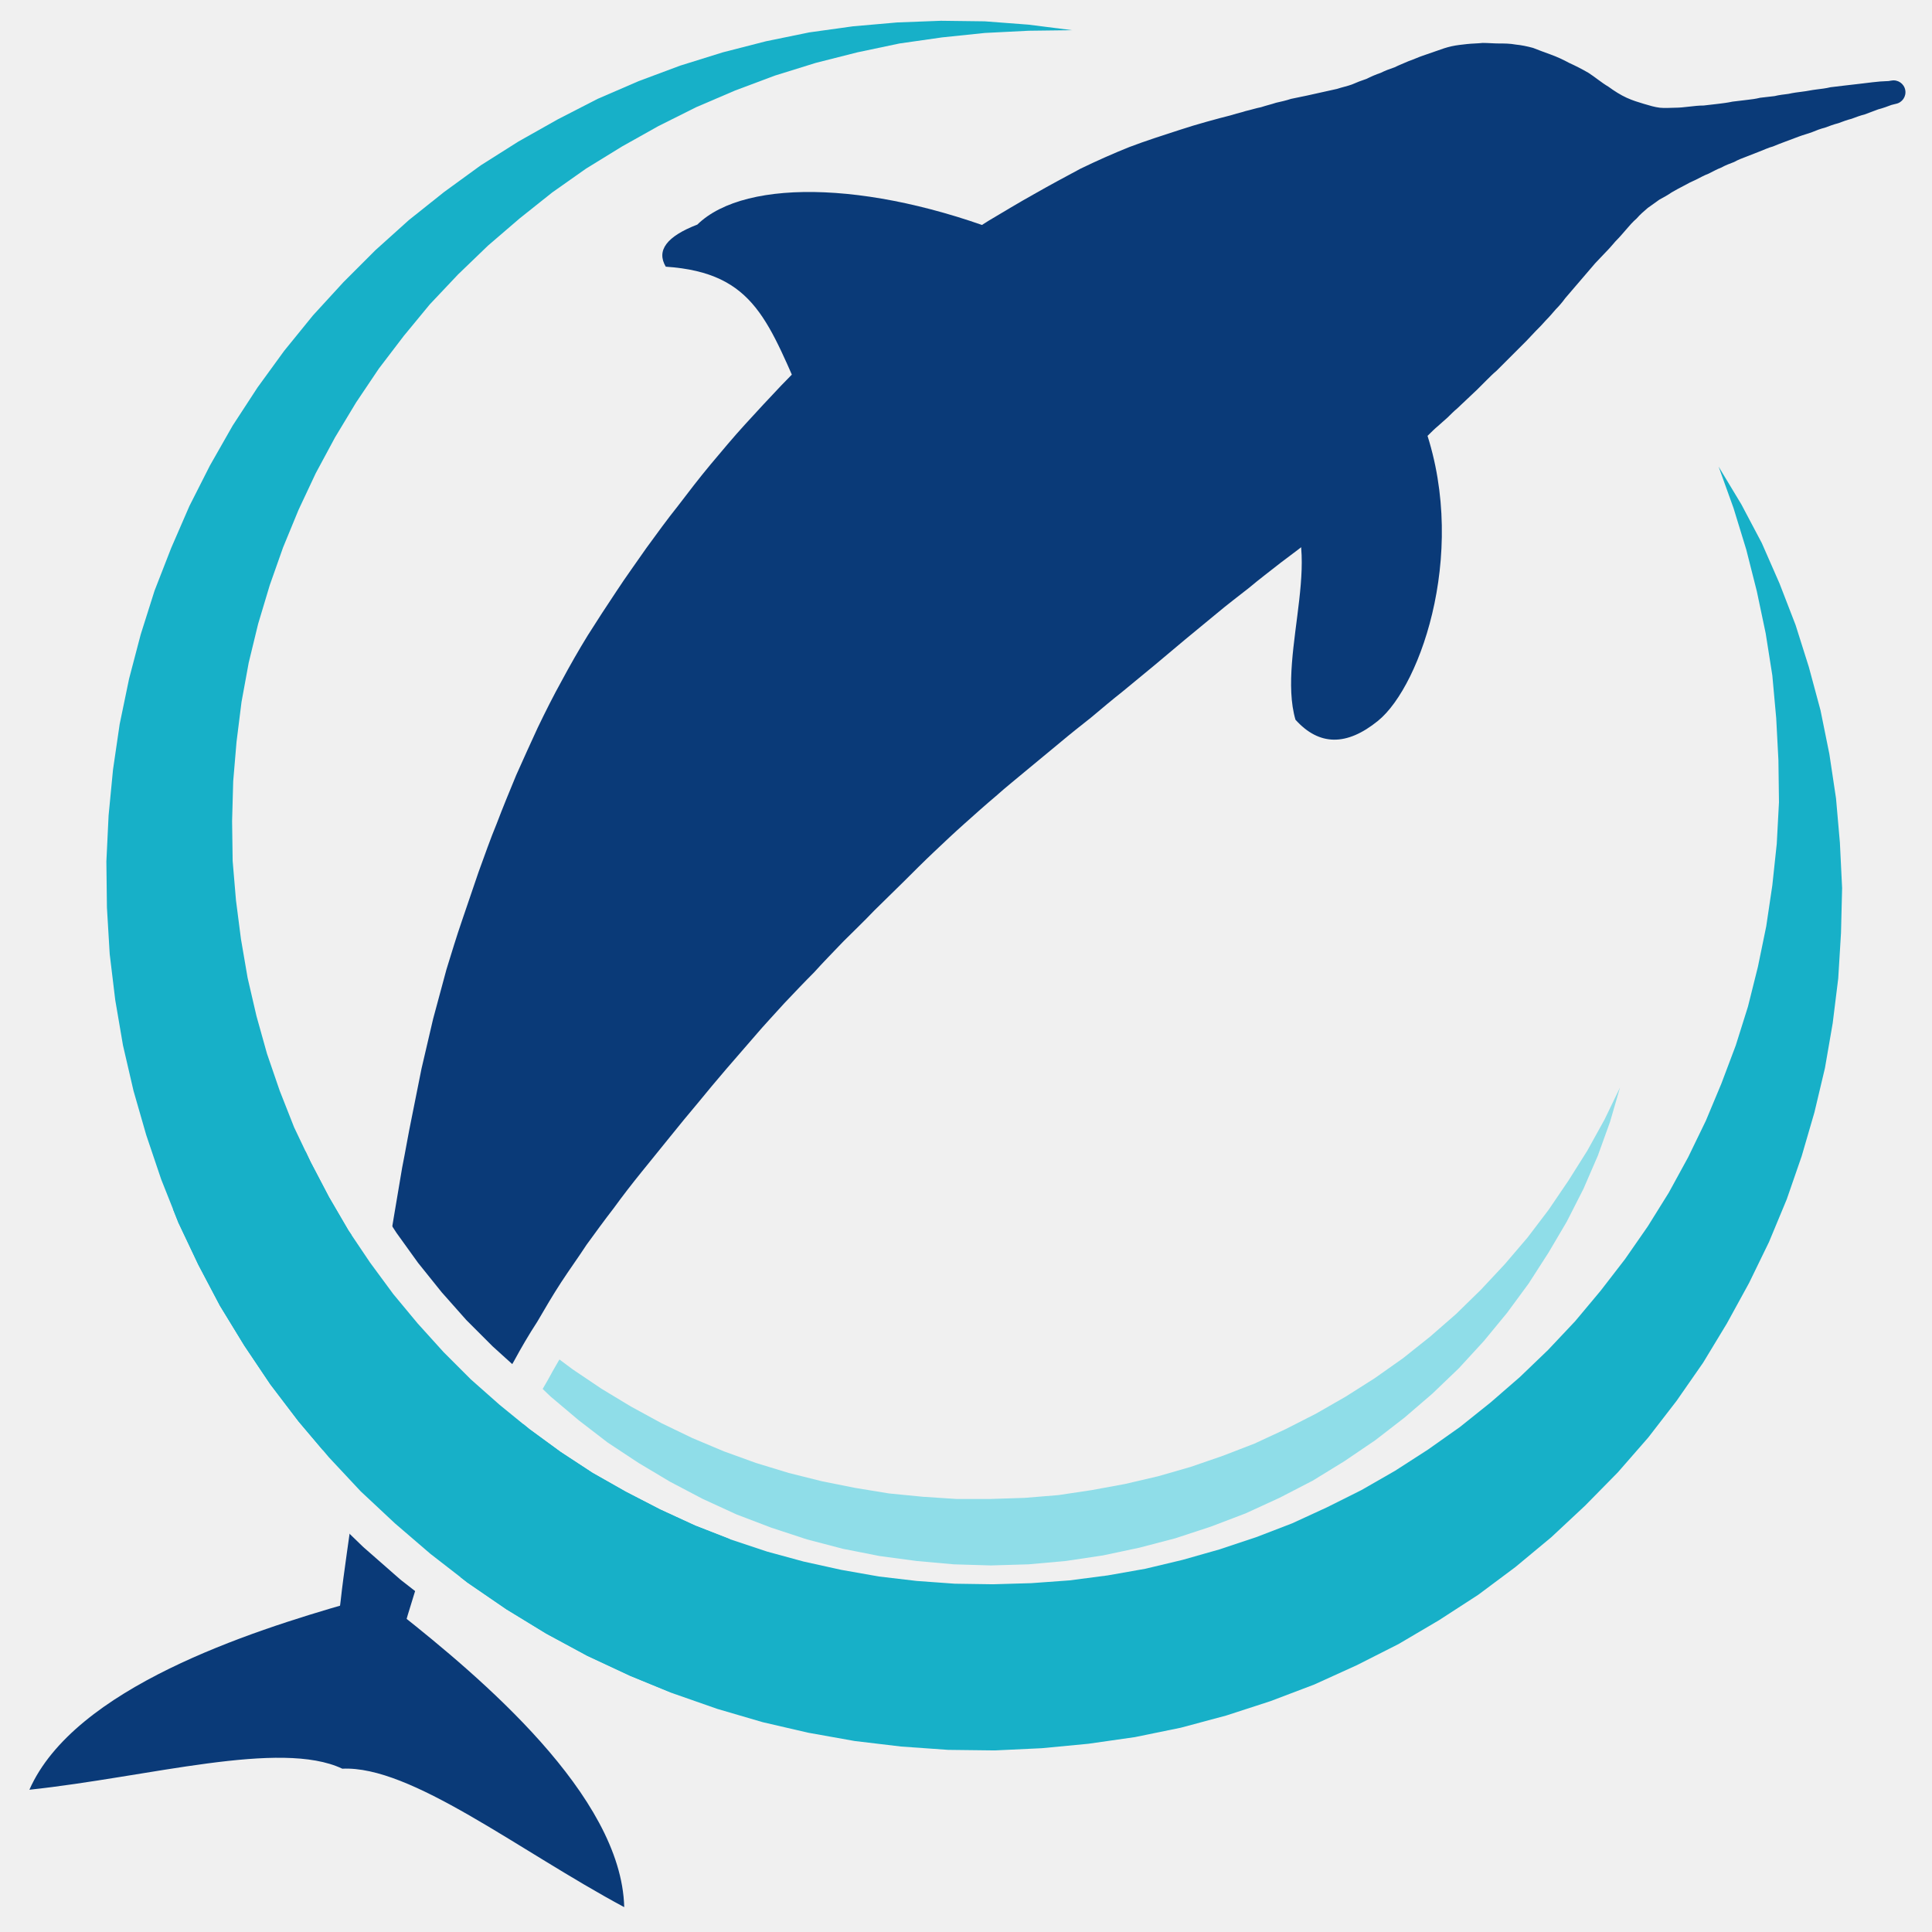
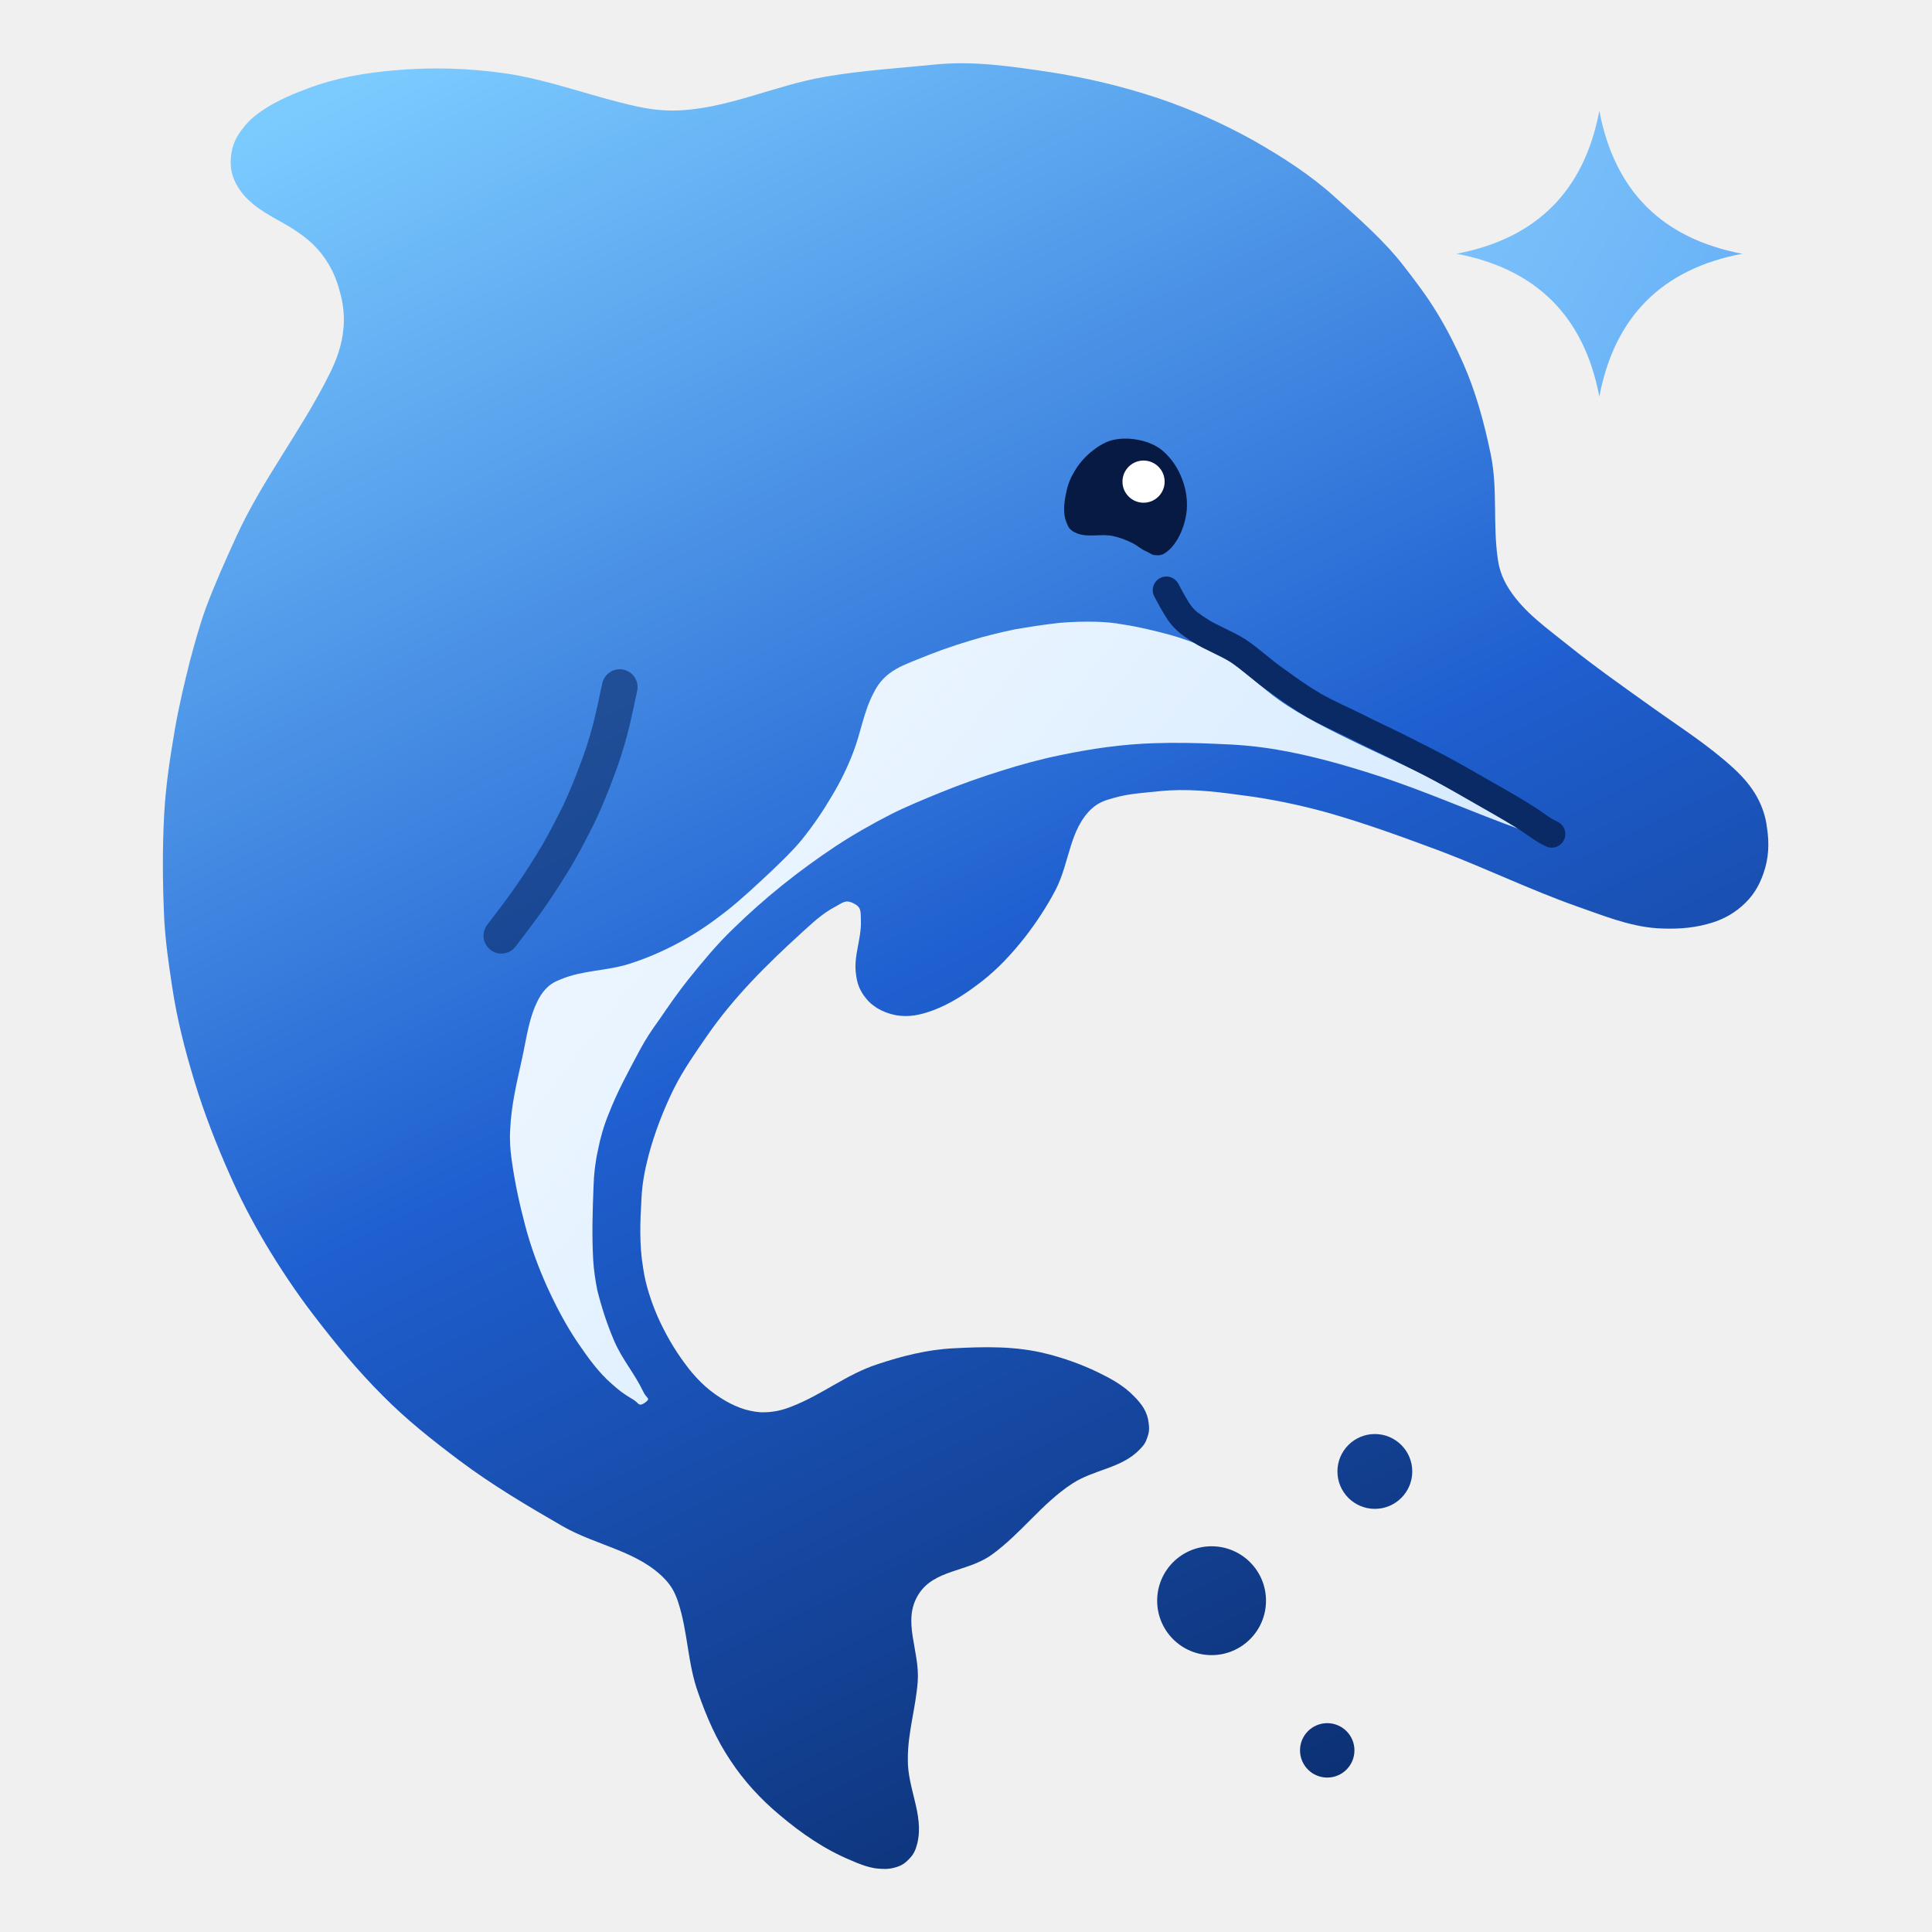
- <svg xmlns="http://www.w3.org/2000/svg" viewBox="47 73 300 300">
+ <svg xmlns="http://www.w3.org/2000/svg" viewBox="-38.2 -8.6 568 568">
  <defs>
-     <g id="mk-dol">
-       <path d="M85.1,346.8C67.3,351.9 35.5,362.1 27.4,380.5C49,378.2 72.7,371.4 83.9,376.7C96.3,376.1 115.6,391.4 134.8,401.7C134.3,381.5 108.7,360.1 94.2,348.6Z" />
-       <path d="M206.8,100.8C180.9,90 156.8,89.3 148,97.9Q139.7,101.1 142.3,105.5C158.6,106.6 160.8,115.6 167.8,131.2Z" />
-       <path d="M278.7,132.8C287.6,155.6 278.8,181.1 270.9,187.5Q262.4,194.4 256,187.3C252.5,175.3 262.3,155.1 253,147.2Z" />
-       <path d="M82.6,354.9C82.8,353.5 83.2,349.3 83.6,346.4C83.9,343.6 84.3,340.8 84.7,337.9C85.1,335.1 85.5,332.3 85.9,329.4C86.3,326.6 86.8,323.7 87.2,320.9C87.6,318 87.9,315.1 88.3,312.2C88.7,309.4 89,306.4 89.4,303.5C89.8,300.6 90.1,297.7 90.5,294.8C90.9,291.8 91.3,288.9 91.8,285.9C92.2,283 92.7,280.1 93.2,277.1C93.7,274.2 94.2,271.2 94.7,268.2C95.3,265.2 95.8,262.2 96.4,259.3C97,256.3 97.6,253.3 98.2,250.3C98.9,247.3 99.6,244.3 100.3,241.3C101.1,238.3 101.9,235.4 102.7,232.4C103.6,229.5 104.5,226.5 105.5,223.6C106.5,220.7 107.5,217.7 108.5,214.8C109.6,211.8 110.6,208.9 111.8,206C112.9,203.1 114.1,200.2 115.3,197.3C116.6,194.4 117.9,191.5 119.2,188.7C120.6,185.8 122,183 123.5,180.3C125,177.5 126.6,174.7 128.2,172.1C129.9,169.4 131.6,166.8 133.4,164.1C135.1,161.5 137,158.9 138.8,156.3C140.7,153.7 142.5,151.2 144.5,148.7C146.4,146.2 148.4,143.6 150.4,141.2C152.5,138.7 154.5,136.3 156.6,134C158.8,131.6 161,129.2 163.2,126.9C165.4,124.6 167.7,122.4 170,120.3C172.4,118.1 174.8,115.9 177.3,113.9C179.7,111.8 182.2,109.8 184.8,107.9C187.3,106 189.9,104.2 192.6,102.4C195.2,100.6 197.9,98.9 200.6,97.2C203.3,95.6 206.1,93.9 208.8,92.4C211.6,90.8 214.4,89.3 217.2,87.8C220.1,86.4 223,85.1 226,83.9C228.9,82.8 232,81.8 235.1,80.8C238.1,79.8 242.2,78.7 244.2,78.2C246.2,77.6 246.1,77.7 247,77.4C247.9,77.2 248.8,76.9 249.8,76.7C250.7,76.4 251.6,76.2 252.5,75.9C253.4,75.7 254.3,75.5 255.2,75.2C256.2,75 257.1,74.8 258.1,74.6C259,74.4 259.9,74.2 260.8,74C261.7,73.8 262.6,73.6 263.5,73.4C264.4,73.1 265.4,72.9 266.2,72.6C267.1,72.2 267.9,71.9 268.8,71.6C269.6,71.2 270.5,70.8 271.4,70.5C272.2,70.1 273,69.8 273.9,69.5C274.7,69.1 275.5,68.8 276.4,68.4C277.3,68.1 278.1,67.7 279,67.4C279.9,67.1 280.7,66.8 281.6,66.5C282.4,66.2 283.3,65.9 284.2,65.7C285.1,65.5 286.1,65.4 287,65.3C287.9,65.2 288.9,65.2 289.8,65.1C290.8,65.1 291.8,65.2 292.8,65.2C293.7,65.2 294.7,65.2 295.8,65.4C296.8,65.5 297.8,65.7 298.9,66C299.9,66.4 301,66.8 302.1,67.2C303.2,67.6 304.3,68.1 305.4,68.7C306.5,69.2 307.7,69.8 308.9,70.5C310,71.2 311.3,72.3 312.5,73C313.6,73.8 314.7,74.5 315.8,75C316.9,75.5 317.9,75.8 318.9,76.1C319.9,76.4 320.9,76.7 321.8,76.8C322.8,76.9 323.6,76.8 324.5,76.8C325.4,76.8 326.2,76.7 327.1,76.6C328,76.5 328.8,76.4 329.7,76.4C330.6,76.3 331.4,76.2 332.3,76.1C333.1,76 334,75.9 334.9,75.7C335.7,75.6 336.6,75.5 337.4,75.4C338.3,75.3 339.1,75.2 339.9,75C340.8,74.9 341.6,74.8 342.5,74.7C343.3,74.5 344.2,74.4 345,74.3C345.9,74.1 346.7,74 347.5,73.9C348.4,73.8 349.2,73.6 350.1,73.5C350.9,73.4 351.8,73.3 352.6,73.1C353.4,73 354.3,72.9 355.1,72.8C356,72.7 356.8,72.6 357.7,72.5C358.5,72.4 359.4,72.3 360.2,72.2C361,72.1 362.2,72 362.7,72C363.3,72 363.4,71.9 363.6,71.9A2.1,2.1 0 0 1 364.4,76.1C364.3,76.1 364.1,76.2 363.6,76.3C363.1,76.5 362,76.9 361.2,77.1C360.4,77.4 359.6,77.7 358.8,78C358,78.2 357.2,78.5 356.4,78.8C355.6,79 354.8,79.3 354,79.6C353.2,79.8 352.4,80.1 351.6,80.4C350.8,80.6 350,80.9 349.3,81.2C348.5,81.5 347.7,81.7 346.9,82C346.1,82.3 345.3,82.6 344.5,82.9C343.7,83.2 342.9,83.5 342.2,83.8C341.4,84 340.6,84.4 339.8,84.7C339,85 338.3,85.3 337.5,85.6C336.7,85.9 335.9,86.2 335.2,86.6C334.4,86.9 333.6,87.2 332.9,87.6C332.1,87.9 331.4,88.3 330.6,88.7C329.8,89 329.1,89.4 328.3,89.8C327.6,90.1 326.8,90.5 326.1,90.9C325.3,91.3 324.6,91.7 323.9,92.1C323.2,92.6 322.4,93 321.7,93.4C321,93.9 320.3,94.4 319.6,94.9C318.9,95.5 318.2,96.1 317.6,96.8C316.9,97.4 316.3,98.1 315.7,98.8C315.1,99.5 314.5,100.2 313.8,100.9C313.2,101.6 312.6,102.3 312,102.9C311.3,103.6 310.7,104.3 310.1,104.9C309.5,105.6 308.9,106.3 308.3,107C307.7,107.7 307.1,108.4 306.5,109.1C305.9,109.8 305.3,110.5 304.7,111.2C304.2,111.9 303.6,112.6 303,113.2C302.4,113.9 301.8,114.6 301.2,115.2C300.6,115.9 300,116.5 299.4,117.1C298.8,117.7 298.3,118.3 297.7,118.9C297.1,119.5 296.5,120.1 295.9,120.7C295.3,121.3 294.7,121.9 294.1,122.5C293.5,123.1 292.9,123.7 292.3,124.3C291.7,124.8 291.1,125.4 290.5,126C289.9,126.6 289.4,127.1 288.8,127.7C288.2,128.3 287.6,128.8 287,129.4C286.4,130 285.8,130.5 285.2,131.1C284.6,131.6 284.1,132.1 283.5,132.7C282.9,133.2 282.3,133.8 281.7,134.3C281.1,134.8 280.6,135.3 280,135.9C279.4,136.4 278.8,137 278.2,137.5C277.6,138.1 277.8,138 276.5,139.1C275.3,140.3 272.7,142.8 270.8,144.5C268.9,146.3 267.1,148 265.2,149.7C263.2,151.3 261.3,152.8 259.3,154.4C257.4,155.9 255.4,157.4 253.4,158.9C251.5,160.4 249.5,161.9 247.6,163.5C245.7,165 243.7,166.5 241.8,168.1C239.9,169.7 238,171.2 236.1,172.8C234.2,174.4 232.3,176 230.5,177.5C228.6,179.1 226.7,180.6 224.8,182.2C222.9,183.7 221,185.3 219.1,186.9C217.2,188.4 215.3,189.9 213.4,191.5C211.5,193.1 209.5,194.7 207.6,196.3C205.7,197.9 203.8,199.4 201.9,201.1C200,202.7 198.1,204.4 196.2,206.1C194.4,207.7 192.6,209.4 190.7,211.2C188.9,212.9 187.1,214.7 185.3,216.5C183.5,218.3 181.7,220 179.9,221.8C178.1,223.7 176.2,225.5 174.4,227.3C172.6,229.2 170.8,231 169.1,232.9C167.3,234.7 165.5,236.6 163.7,238.5C161.9,240.5 160.1,242.4 158.4,244.4C156.7,246.4 154.9,248.4 153.2,250.4C151.5,252.4 149.8,254.4 148.1,256.5C146.4,258.5 144.7,260.6 143,262.7C141.3,264.8 139.6,266.9 137.9,269C136.2,271.1 134.5,273.3 132.9,275.5C131.2,277.7 129.6,279.9 128,282.1C126.5,284.4 124.9,286.6 123.4,288.9C121.9,291.2 120.5,293.6 119.1,296C117.6,298.3 116.2,300.7 114.9,303.1C113.5,305.5 112.1,307.9 110.8,310.4C109.6,312.8 108.3,315.3 107.1,317.8C106,320.3 104.8,322.9 103.8,325.5C102.7,328 101.8,330.6 100.8,333.2C99.9,335.8 99,338.4 98.2,341.1C97.3,343.7 96.5,346.4 95.7,349C94.9,351.7 93.8,355.7 93.4,357.1Z" />
-     </g>
-     <path id="mk-over" d="M143.4,363L135.4,359.8L127.6,356L120.1,351.9L112.7,347.4L105.7,342.5L98.9,337.2L92.4,331.5L86.2,325.5L80.4,319.2L74.9,312.6L69.8,305.7L65,298.5L60.7,291.1L56.8,283.5L53.3,275.7L77.2,265.3L80.5,271.7L84,277.9L87.9,283.9L92,289.6L96.5,295.2L101.2,300.5L106.2,305.5L111.5,310.3L116.9,314.8L122.6,319L128.5,322.9L134.6,326.5L140.9,329.7L147.3,332.6L153.8,335.2Z" />
-     <mask id="mk-mRing" maskUnits="userSpaceOnUse" x="-60" y="-60" width="520" height="520">
-       <rect x="-60" y="-60" width="520" height="520" fill="#fff" />
-       <use href="#mk-dol" fill="#000" stroke="#000" stroke-width="14" stroke-linejoin="round" />
-     </mask>
-     <mask id="mk-mDol" maskUnits="userSpaceOnUse" x="-60" y="-60" width="520" height="520">
-       <rect x="-60" y="-60" width="520" height="520" fill="#fff" />
-       <use href="#mk-over" fill="#000" stroke="#000" stroke-width="14" stroke-linejoin="round" />
-     </mask>
-     <clipPath id="mk-wedge">
-       <path d="M200,212L94.7,492.9L-75.2,331.4Z" />
-     </clipPath>
+     <linearGradient id="b" gradientUnits="userSpaceOnUse" x1="98.3" y1="0" x2="368.7" y2="550.9">
+       <stop stop-color="#7ccbff" />
+       <stop offset=".5" stop-color="#1f5fd0" />
+       <stop offset="1" stop-color="#0a2a66" />
+     </linearGradient>
+     <linearGradient id="w" gradientUnits="userSpaceOnUse" x1="0" y1="165.3" x2="491.7" y2="550.9">
+       <stop stop-color="#ffffff" />
+       <stop offset="1" stop-color="#b9dcff" />
+     </linearGradient>
+     <linearGradient id="s" gradientUnits="userSpaceOnUse" x1="0" y1="0" x2="491.7" y2="275.4">
+       <stop stop-color="#d9f0ff" />
+       <stop offset=".5" stop-color="#8fd1ff" />
+       <stop offset="1" stop-color="#4f9df0" />
+     </linearGradient>
  </defs>
-   <g transform="translate(200,206) scale(0.86) translate(-200,-212)">
-     <path d="M314.6,253.7L312.8,259.9L310.6,266L308,272L305,277.9L301.7,283.5L298.1,289.1L294.2,294.4L290,299.5L285.5,304.4L280.7,309L275.7,313.3L270.4,317.4L264.8,321.2L259.1,324.7L253.1,327.8L247,330.6L240.7,333L234.3,335.1L227.8,336.8L221.2,338.2L214.5,339.2L207.8,339.8L201,340L194.3,339.8L187.6,339.2L180.9,338.3L174.3,337L167.8,335.3L161.4,333.2L155.1,330.8L149,328L143.1,324.9L137.4,321.5L131.8,317.8L126.6,313.8L121.5,309.5L116.7,304.9L112.2,300.1L108,295.1L104.1,289.9L100.5,284.4L97.2,278.8L94.3,273L94.3,273L98.2,278.2L102.2,283.2L106.5,287.9L110.9,292.5L115.6,296.8L120.4,300.8L125.5,304.6L130.7,308.1L136,311.3L141.5,314.3L147.1,317L152.8,319.4L158.6,321.5L164.5,323.3L170.5,324.8L176.5,326L182.6,327L188.7,327.6L194.8,328L200.9,328L207.1,327.8L213.2,327.3L219.2,326.4L225.2,325.3L231.2,323.9L237.1,322.2L242.9,320.2L248.6,318L254.2,315.4L259.7,312.6L265.1,309.5L270.3,306.2L275.4,302.6L280.3,298.7L285,294.6L289.5,290.2L293.8,285.6L297.9,280.8L301.7,275.8L305.3,270.5L308.7,265.1L311.8,259.5L314.6,253.7Z" fill="#8fdde8" mask="url(#mk-mRing)" />
-     <g mask="url(#mk-mRing)">
-       <path d="M332.4,141.6L336.5,148.4L340.2,155.4L343.4,162.7L346.3,170.2L348.7,177.8L350.8,185.6L352.4,193.5L353.6,201.5L354.3,209.5L354.7,217.7L354.5,225.8L354,234L353,242.1L351.6,250.2L349.7,258.2L347.4,266.1L344.7,273.9L341.5,281.6L337.9,289L333.9,296.3L329.6,303.4L324.8,310.3L319.7,316.9L314.2,323.2L308.3,329.2L302.2,334.9L295.7,340.3L289,345.3L281.9,349.9L274.6,354.2L267.1,358L259.4,361.5L251.5,364.5L243.5,367.1L235.3,369.3L227,371L218.6,372.2L210.2,373L201.7,373.4L193.3,373.3L184.8,372.7L176.4,371.7L168,370.2L159.8,368.3L151.6,365.9L143.6,363.1L135.8,359.9L128.1,356.3L120.7,352.3L113.5,347.9L106.5,343.1L99.8,337.9L93.4,332.4L87.2,326.6L81.5,320.5L76,314L70.9,307.3L66.2,300.3L61.8,293.1L57.9,285.7L54.3,278.1L51.2,270.3L48.5,262.3L46.2,254.3L44.3,246.1L42.9,237.9L41.9,229.6L41.4,221.2L41.3,212.9L41.7,204.6L42.5,196.3L43.7,188.1L45.4,179.9L47.5,171.9L50,164L53,156.3L56.3,148.7L60,141.4L64.1,134.2L68.6,127.3L73.4,120.7L78.6,114.3L84.1,108.3L89.9,102.5L95.9,97.1L102.3,92L108.9,87.2L115.7,82.9L122.8,78.9L130,75.2L137.4,72L144.9,69.2L152.6,66.8L160.4,64.8L168.2,63.2L176.1,62.1L184.1,61.4L192,61.1L199.9,61.2L207.8,61.8L215.7,62.8L215.7,62.8L207.8,62.9L199.9,63.3L192.2,64.1L184.5,65.2L176.9,66.8L169.4,68.7L162,71L154.8,73.7L147.8,76.7L141,80.1L134.4,83.8L127.9,87.8L121.8,92.1L115.9,96.8L110.2,101.7L104.8,106.9L99.7,112.3L95,118L90.5,123.9L86.4,130L82.6,136.3L79.1,142.8L76,149.4L73.2,156.2L70.8,163L68.7,170L67,177L65.7,184.1L64.8,191.3L64.2,198.4L64,205.6L64.1,212.8L64.7,219.9L65.6,226.9L66.8,233.9L68.4,240.8L70.3,247.6L72.6,254.3L75.2,260.9L78.2,267.2L81.5,273.5L85,279.5L88.9,285.3L93.1,291L97.5,296.3L102.2,301.5L107.1,306.4L112.3,311L117.7,315.4L123.3,319.5L129.1,323.3L135.1,326.7L141.3,329.9L147.6,332.8L154,335.3L160.6,337.5L167.2,339.3L174,340.8L180.8,342L187.6,342.8L194.5,343.3L201.4,343.4L208.3,343.2L215.2,342.7L222.1,341.8L228.9,340.6L235.6,339L242.3,337.1L248.9,334.9L255.4,332.4L261.7,329.5L267.9,326.4L274,322.9L279.9,319.1L285.7,315L291.2,310.6L296.5,306L301.6,301.1L306.5,295.9L311.1,290.4L315.5,284.7L319.6,278.8L323.4,272.7L326.9,266.3L330.1,259.7L332.9,253L335.5,246.1L337.7,239.1L339.5,231.9L341,224.6L342.1,217.2L342.9,209.7L343.3,202.2L343.2,194.6L342.8,187L342.1,179.3L340.9,171.7L339.3,164.1L337.4,156.6L335.1,149.1L332.4,141.6Z" fill="#17b0c8" />
-     </g>
-     <g mask="url(#mk-mDol)">
-       <use href="#mk-dol" fill="#0a3a78" />
-     </g>
-     <g clip-path="url(#mk-wedge)">
-       <path d="M332.4,141.6L336.5,148.4L340.2,155.4L343.4,162.7L346.3,170.2L348.7,177.8L350.8,185.6L352.4,193.5L353.6,201.5L354.3,209.5L354.7,217.7L354.5,225.8L354,234L353,242.1L351.6,250.2L349.7,258.2L347.4,266.1L344.7,273.9L341.5,281.6L337.9,289L333.9,296.3L329.6,303.4L324.8,310.3L319.7,316.9L314.2,323.2L308.3,329.2L302.2,334.9L295.7,340.3L289,345.3L281.9,349.9L274.6,354.2L267.1,358L259.4,361.5L251.5,364.5L243.5,367.1L235.3,369.3L227,371L218.6,372.2L210.2,373L201.7,373.4L193.3,373.3L184.8,372.7L176.4,371.7L168,370.2L159.8,368.3L151.6,365.9L143.6,363.1L135.8,359.9L128.1,356.3L120.7,352.3L113.5,347.9L106.5,343.1L99.8,337.9L93.4,332.4L87.2,326.6L81.5,320.5L76,314L70.9,307.3L66.2,300.3L61.8,293.1L57.9,285.7L54.3,278.1L51.2,270.3L48.5,262.3L46.2,254.3L44.3,246.1L42.9,237.9L41.9,229.6L41.4,221.2L41.3,212.9L41.7,204.6L42.5,196.3L43.7,188.1L45.4,179.9L47.5,171.9L50,164L53,156.3L56.3,148.7L60,141.4L64.1,134.2L68.6,127.3L73.4,120.7L78.6,114.3L84.1,108.3L89.9,102.5L95.9,97.1L102.3,92L108.9,87.2L115.7,82.9L122.8,78.9L130,75.2L137.4,72L144.9,69.2L152.6,66.8L160.4,64.8L168.2,63.2L176.1,62.1L184.1,61.4L192,61.1L199.9,61.2L207.8,61.8L215.7,62.8L215.7,62.8L207.8,62.9L199.9,63.3L192.2,64.1L184.5,65.2L176.9,66.8L169.4,68.7L162,71L154.8,73.7L147.8,76.7L141,80.1L134.4,83.8L127.9,87.8L121.8,92.1L115.9,96.8L110.2,101.7L104.8,106.9L99.7,112.3L95,118L90.5,123.9L86.4,130L82.6,136.3L79.1,142.8L76,149.4L73.2,156.2L70.8,163L68.7,170L67,177L65.7,184.1L64.8,191.3L64.2,198.4L64,205.6L64.1,212.8L64.7,219.9L65.6,226.9L66.8,233.9L68.4,240.8L70.3,247.6L72.6,254.3L75.2,260.9L78.2,267.2L81.5,273.5L85,279.5L88.9,285.3L93.1,291L97.5,296.3L102.2,301.5L107.1,306.4L112.3,311L117.7,315.4L123.3,319.5L129.1,323.3L135.1,326.7L141.3,329.9L147.6,332.8L154,335.3L160.6,337.5L167.2,339.3L174,340.8L180.8,342L187.6,342.8L194.5,343.3L201.4,343.4L208.3,343.2L215.2,342.7L222.1,341.8L228.9,340.6L235.6,339L242.3,337.1L248.9,334.9L255.4,332.4L261.7,329.5L267.9,326.4L274,322.9L279.9,319.1L285.7,315L291.2,310.6L296.5,306L301.6,301.1L306.5,295.9L311.1,290.4L315.5,284.7L319.6,278.8L323.4,272.7L326.9,266.3L330.1,259.7L332.9,253L335.5,246.1L337.7,239.1L339.5,231.9L341,224.6L342.1,217.2L342.9,209.7L343.3,202.2L343.2,194.6L342.8,187L342.1,179.3L340.9,171.7L339.3,164.1L337.4,156.6L335.1,149.1L332.4,141.6Z" fill="#17b0c8" />
-     </g>
-   </g>
+   <path fill="url(#b)" d="M236.4 10.4C225.5 11.5 215.1 12.1 204.2 14C189.1 16.6 175.1 23.7 159.8 23.9C156.1 23.9 152.7 23.5 149.1 22.7C136.1 19.9 123.8 15 110.6 13C99.4 11.4 88.7 11.1 77.4 12.1C68.7 12.9 60.5 14.3 52.3 17.4C48 19 43.7 20.8 39.8 23.3C37.3 24.9 35.1 26.6 33.3 29C31.2 31.6 30 34.2 29.7 37.5C29.4 40.5 29.9 43 31.3 45.6C32.6 48 34.2 49.7 36.2 51.4C40.6 55 45.9 57 50.4 60.4C52.8 62.1 54.9 64.1 56.7 66.5C59.1 69.7 60.7 73.2 61.7 77.1C62.7 80.6 63.1 84 62.8 87.7C62.4 92.7 60.8 97.2 58.5 101.7C50.3 118.1 38.9 132.5 31.3 149.1C28.1 156.1 25 163 22.3 170.2C20.5 175.2 19.1 180.3 17.7 185.5C16 192.2 14.4 199 13.2 205.9C11.8 214.1 10.6 221.9 10.1 230.2C9.5 240.9 9.6 251.3 10.1 262C10.5 268.6 11.4 274.8 12.4 281.4C13.8 290.9 16.2 300.2 19 309.4C21.8 318.6 25.3 327.6 29.2 336.4C32.3 343.5 35.8 350.2 39.7 356.8C44.1 364.2 48.9 371.4 54.2 378.3C60.5 386.5 66.9 394.3 74.2 401.6C81.2 408.7 88.9 414.8 96.9 420.8C106.5 428 116.8 434.1 127.2 440.1C137.3 445.9 149.7 447.4 157.6 456C159.4 458 160.4 460 161.2 462.5C164.1 471.4 163.9 480.4 167.1 489.2C169.5 496.1 172.4 502.8 176.5 508.9C180.5 515 185.4 520.3 191 525C197.4 530.4 204.2 535.1 211.9 538.3C214.4 539.4 216.7 540.3 219.3 540.7C221.3 540.9 222.8 541 224.7 540.5C226.6 540 227.7 539.4 229.1 537.9C230.5 536.5 231 535.2 231.5 533.3C233.5 524.9 228.5 517.1 228.7 508.4C228.7 500.7 231 493.6 231.6 485.9C232.3 476.6 226.9 468.1 231.8 460.2C236.4 452.8 246.1 453.6 253.2 448.6C261.9 442.4 268.1 433.4 277 427.6C283.4 423.4 291.5 423.1 296.8 417.6C298 416.4 298.6 415.6 299.1 414C299.7 412.4 299.7 411.4 299.5 409.7C299.1 406.4 297.5 404.2 295.1 401.8C292.1 398.7 288.4 396.7 284.5 394.8C279.7 392.5 274.7 390.7 269.5 389.4C260.5 387.1 251.3 387.3 242 387.8C234.3 388.2 226.9 390.1 219.7 392.5C210.8 395.4 203.5 401.4 194.8 404.8C191.7 406.1 188.7 406.7 185.4 406.6C181.1 406.3 177.3 404.7 173.7 402.4C169.4 399.7 166 396.2 163.1 392.2C159.9 387.9 157.3 383.3 155.1 378.4C153.2 373.9 151.6 369.2 150.9 364.3C149.7 357.3 150 350.6 150.4 343.6C150.6 339.3 151.4 335.2 152.5 331C154.3 324.3 156.8 317.8 159.9 311.5C162.7 305.9 166.3 300.8 169.9 295.6C177.7 284.4 187.3 274.9 197.4 265.7C200.6 262.8 203.5 260 207.3 258C209.7 256.7 210.4 255.8 212.8 257C215.1 258.2 214.8 259.3 214.9 262C215.1 267.6 212.6 272.5 213.5 278.1C213.8 280.4 214.4 282.1 215.7 284C216.9 285.7 218 286.7 219.7 287.8C221.4 288.8 223 289.4 224.9 289.8C228.9 290.6 232.4 289.8 236.2 288.4C241.5 286.4 246.1 283.3 250.6 279.8C255.3 276.1 259.3 271.8 263 267.1C266.5 262.6 269.6 257.9 272.2 252.9C276.3 244.9 276.2 235.2 282.8 229.1C284.8 227.3 286.7 226.7 289.2 226C293.7 224.7 298.1 224.5 302.7 224C310.7 223.2 318.3 224 326.2 225.1C335.1 226.2 343.8 228 352.4 230.4C363.6 233.6 374.5 237.6 385.5 241.7C398.9 246.8 411.7 253 425.2 257.8C433 260.5 440.6 263.7 448.9 264.3C453.9 264.6 458.8 264.4 463.6 263.1C467.5 262.1 470.8 260.5 473.9 257.8C476.9 255.2 478.9 252.1 480.2 248.3C481.8 243.9 482 239.4 481.3 234.8C480.9 231.5 479.9 228.5 478.3 225.6C476.5 222.4 474.2 219.8 471.5 217.3C464.1 210.5 455.7 205.2 447.6 199.4C439.2 193.4 430.8 187.5 422.7 181C416.5 176 410 171.5 405.6 164.8C403.8 162 402.7 159.4 402.2 156.1C400.6 145.5 402.2 135.5 400.1 125.1C398.2 115.9 395.8 107 392.1 98.5C389.8 93.3 387.3 88.3 384.3 83.4C381.4 78.6 378 74.1 374.5 69.6C368.6 62 361.3 55.7 354.1 49.2C347 42.8 338.9 37.6 330.5 32.8C321.5 27.8 312.2 23.6 302.4 20.3C291.9 16.8 281.4 14.3 270.5 12.6C259 10.9 248 9.2 236.4 10.4Z" />
+   <path fill="url(#w)" d="M273.5 174.5C277.2 174.2 280.6 174.1 284.3 174.2C286.9 174.3 289.4 174.5 292 175C296.7 175.7 301.1 176.8 305.6 178C309.2 179 312.6 180.2 316 181.7C318.7 182.9 321.3 184.3 323.7 186C328.7 189.4 332.8 193.6 337.7 197.1C341.2 199.6 344.9 201.7 348.7 203.8C358.1 208.8 367.7 213.1 377.3 217.7C387.2 222.5 397.3 226.5 407.1 231.4C412.8 234.2 424.4 235 418.9 238.2C414.9 240.6 413.8 237 409.4 235.5C394.9 230.3 381 224 366.4 219.3C356.8 216.2 347.2 213.5 337.3 211.8C331.4 210.8 325.7 210.3 319.7 210.1C313.4 209.8 307.3 209.7 301 209.9C291.7 210.2 282.7 211.5 273.6 213.4C267.7 214.6 261.9 216.2 256.2 218C250.1 219.9 244.2 222 238.3 224.4C233.4 226.4 228.5 228.4 223.7 230.8C218.1 233.7 212.6 236.8 207.3 240.3C196.5 247.5 186.6 255.4 177.3 264.5C172.5 269.1 168.4 274.1 164.2 279.3C161.1 283.2 158.4 287.1 155.6 291.2C153.4 294.2 151.5 297.1 149.8 300.3C146.5 306.5 143.2 312.5 140.7 319C139.3 322.4 138.3 325.9 137.6 329.5C136.8 333.1 136.4 336.6 136.3 340.2C136 347.6 135.8 354.6 136.2 361.9C136.4 364.9 136.8 367.7 137.4 370.7C138.7 375.9 140.3 380.8 142.4 385.7C144.8 391.2 148.3 395.1 150.9 400.5C151.9 402.7 153.3 402.4 151.4 403.8C149.4 405.1 149.8 403.9 147.7 402.7C145.4 401.4 143.7 400.1 141.7 398.3C137.7 394.8 134.7 390.6 131.7 386.2C128.1 380.9 125.2 375.3 122.6 369.6C120 363.8 117.8 357.8 116.2 351.7C114.5 345.3 113.1 338.8 112.2 332.2C111.8 329.3 111.6 326.4 111.8 323.4C112.1 316.4 113.7 309.8 115.2 303C116.6 296.8 117.2 290.6 120.2 285C121 283.6 121.7 282.6 122.9 281.5C124.1 280.4 125.2 279.9 126.7 279.3C133.2 276.6 140 276.9 146.7 274.8C152.1 273.1 157.3 270.8 162.2 268.1C166.9 265.5 171.1 262.6 175.3 259.3C180 255.6 184.2 251.6 188.6 247.5C191.7 244.5 194.8 241.6 197.5 238.3C200.9 234.1 203.8 229.8 206.5 225.2C208.9 221.2 210.9 217.1 212.6 212.7C214.9 206.8 215.7 200.6 218.7 195C219.9 192.6 221.3 190.9 223.4 189.3C225.8 187.5 228.5 186.5 231.2 185.4C236.5 183.2 241.8 181.3 247.2 179.7C251.4 178.4 255.6 177.4 259.8 176.5C264.4 175.7 268.9 175 273.5 174.5Z" />
+   <path fill="none" stroke="#0a2a66" stroke-linecap="round" stroke-linejoin="round" stroke-opacity=".6" stroke-width="10.5" d="M144 193.4C143.5 195.5 142.3 201.7 141.2 205.8C140.1 210 138.8 214.1 137.2 218.2C135.7 222.3 134 226.4 132.1 230.5C130.1 234.5 128 238.6 125.7 242.6C123.3 246.6 120.8 250.6 118 254.6C115.3 258.6 110.7 264.5 109.2 266.5" />
+   <path fill="none" stroke="#0a2a66" stroke-linecap="round" stroke-linejoin="round" stroke-width="8" d="M304.7 164.9C305.4 166.2 307.5 170.3 309.1 172.3C310.8 174.3 312 175.1 314.8 176.9C317.5 178.7 322.1 180.4 325.9 182.8C329.6 185.3 333.3 188.8 337.1 191.4C340.8 194.1 344.2 196.5 348.1 198.8C352 201 356.1 202.8 360.2 204.8C364.3 206.9 368.7 208.9 372.9 211C377 213.1 381.1 215.1 385.2 217.3C389.3 219.5 393.3 221.8 397.3 224.1C401.4 226.4 406.4 229.3 409.3 231.1C412.3 232.9 413.5 234 415 234.9C416.4 235.9 417.5 236.3 418 236.6" />
+   <path fill="#061a44" d="M288.4 120.9C286.2 121.6 284.2 122.9 282.4 124.4C280.4 126.1 278.7 128.1 277.4 130.5C276.2 132.5 275.5 134.7 275.1 137C274.6 139.6 274.3 142.4 275.3 144.9C275.7 145.8 275.9 146.6 276.7 147.2C277.2 147.7 277.6 147.8 278.2 148.1C281.5 149.6 285.4 148.2 289 149C290.9 149.4 292.8 150.1 294.6 151C296.1 151.7 297.3 152.9 298.8 153.5C299.8 153.9 300.4 154.6 301.4 154.6C302.1 154.7 302.6 154.7 303.2 154.5C304.2 154.3 304.8 153.6 305.6 153C306.6 152.1 307.3 151 308 149.9C309.5 147.3 310.4 144.4 310.7 141.4C310.9 138.7 310.6 136.1 309.8 133.6C309 131 307.8 128.7 306.2 126.6C305.1 125.3 304 124.1 302.7 123.2C300.7 121.9 298.6 121.1 296.3 120.7C293.7 120.2 291 120.2 288.4 120.9Z" />
+   <circle fill="#fff" cx="298" cy="133" r="6.2" />
+   <path fill="url(#s)" d="M432 24Q438.7 59.3 474 66Q438.7 72.7 432 108Q425.3 72.7 390 66Q425.3 59.3 432 24Z" />
+   <circle fill="url(#b)" cx="318" cy="462" r="16" />
+   <circle fill="url(#b)" cx="366" cy="424" r="11" />
+   <circle fill="url(#b)" cx="352" cy="506" r="8" />
</svg>
